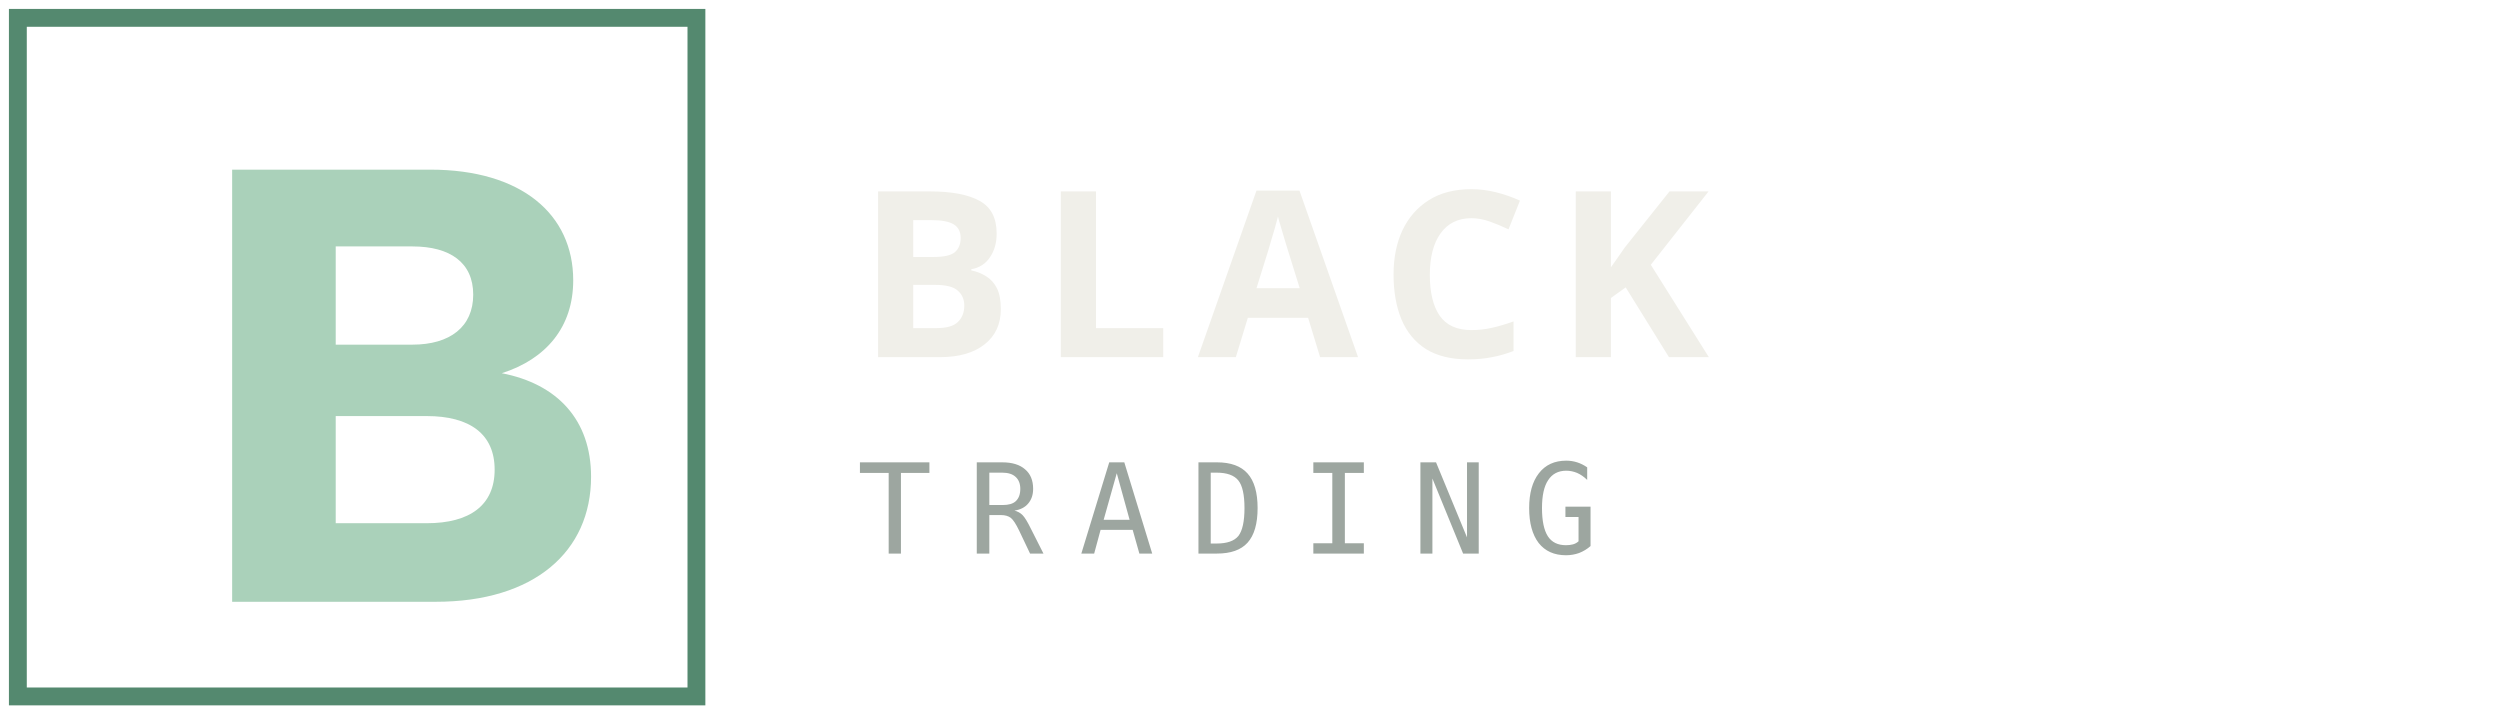
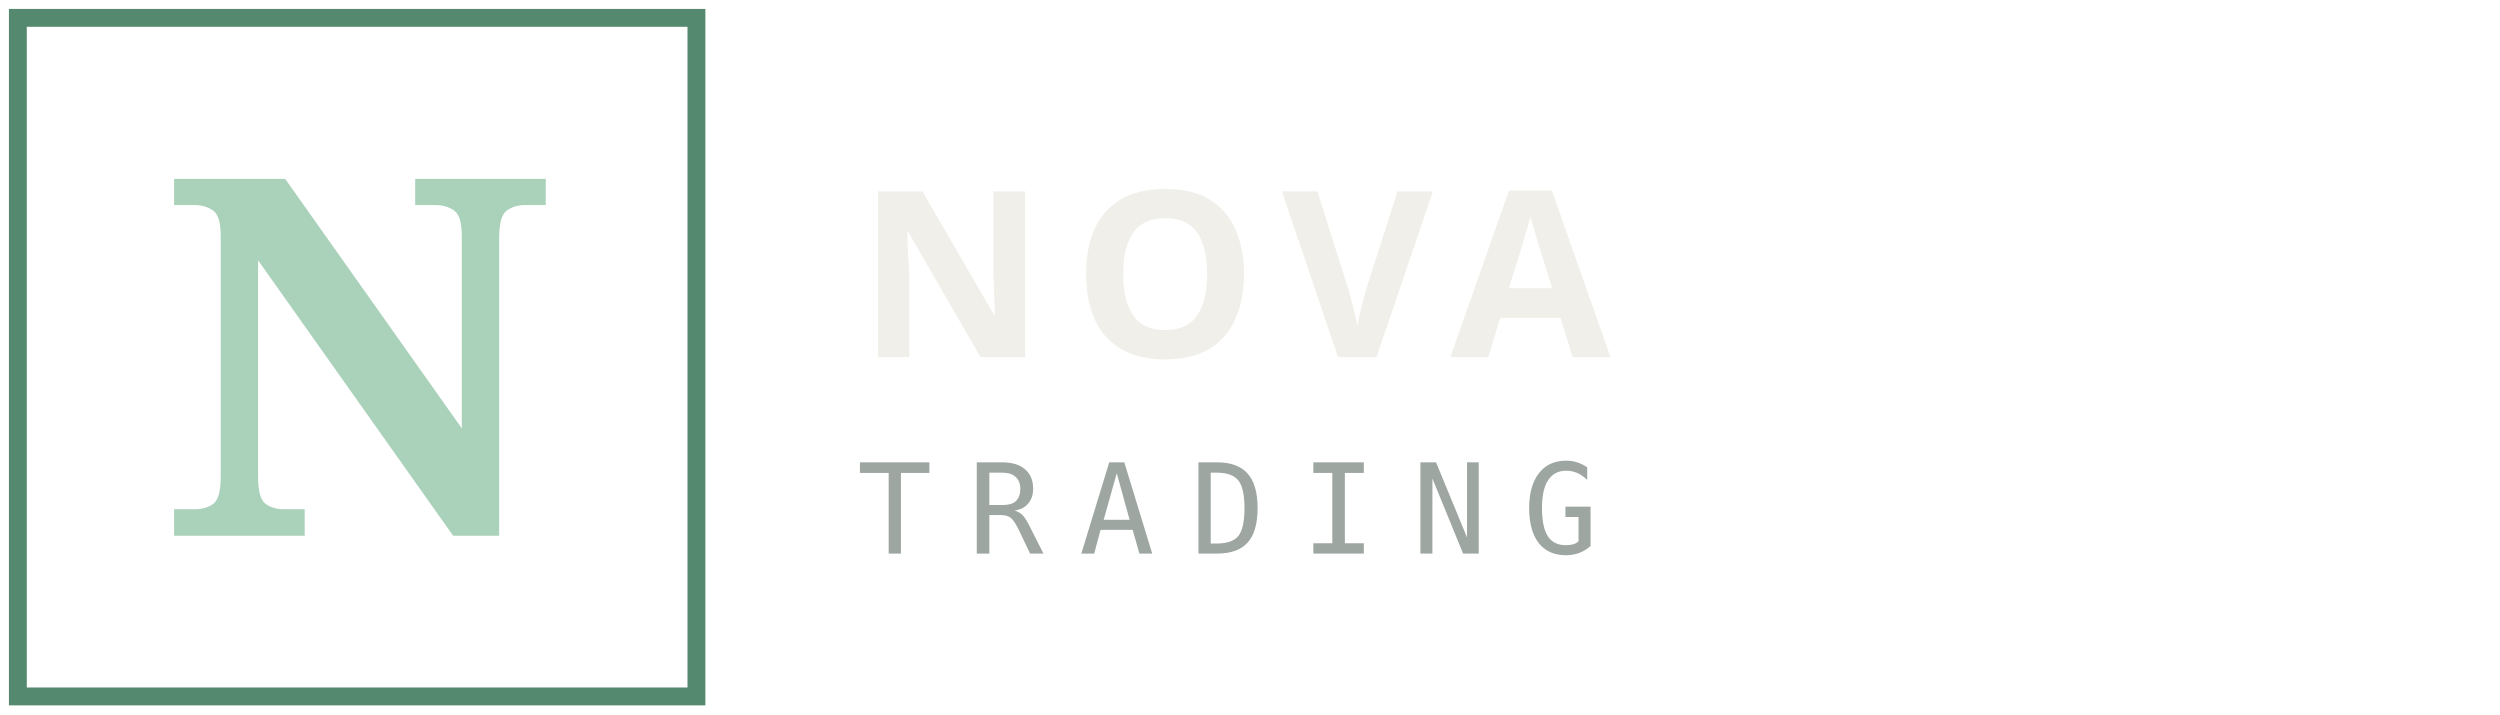
<svg xmlns="http://www.w3.org/2000/svg" viewBox="0 0 140 40" fill="none">
  <rect x="1" y="1" width="38" height="38" stroke="#54896F" />
-   <path d="M13 9.5h11.1c5.1 0 8 2.5 8 6.2 0 2.6-1.5 4.4-4 5.2 3.1.6 5 2.6 5 5.8 0 4.2-3.2 7-8.7 7H13V9.5Zm10.1 9.8c2.1 0 3.4-1 3.4-2.8s-1.3-2.7-3.4-2.7h-4.3v5.5h4.3Zm.8 10c2.4 0 3.8-1 3.8-3s-1.4-3-3.8-3h-5.1v6h5.1Z" fill="#AAD1BA" />
-   <text x="48" y="20" fill="#F0EFE9" font-family="Manrope, sans-serif" font-size="13" font-weight="800" letter-spacing="1.5">BLACK</text>
+   <text x="20" y="30" fill="#AAD1BA" font-family="Georgia, serif" font-size="28" font-weight="700" text-anchor="middle">N</text>
+   <text x="48" y="20" fill="#F0EFE9" font-family="Manrope, sans-serif" font-size="13" font-weight="800" letter-spacing="1.5">NOVA</text>
  <text x="48" y="31" fill="#9DA6A0" font-family="monospace" font-size="7" letter-spacing="2">TRADING</text>
</svg>
